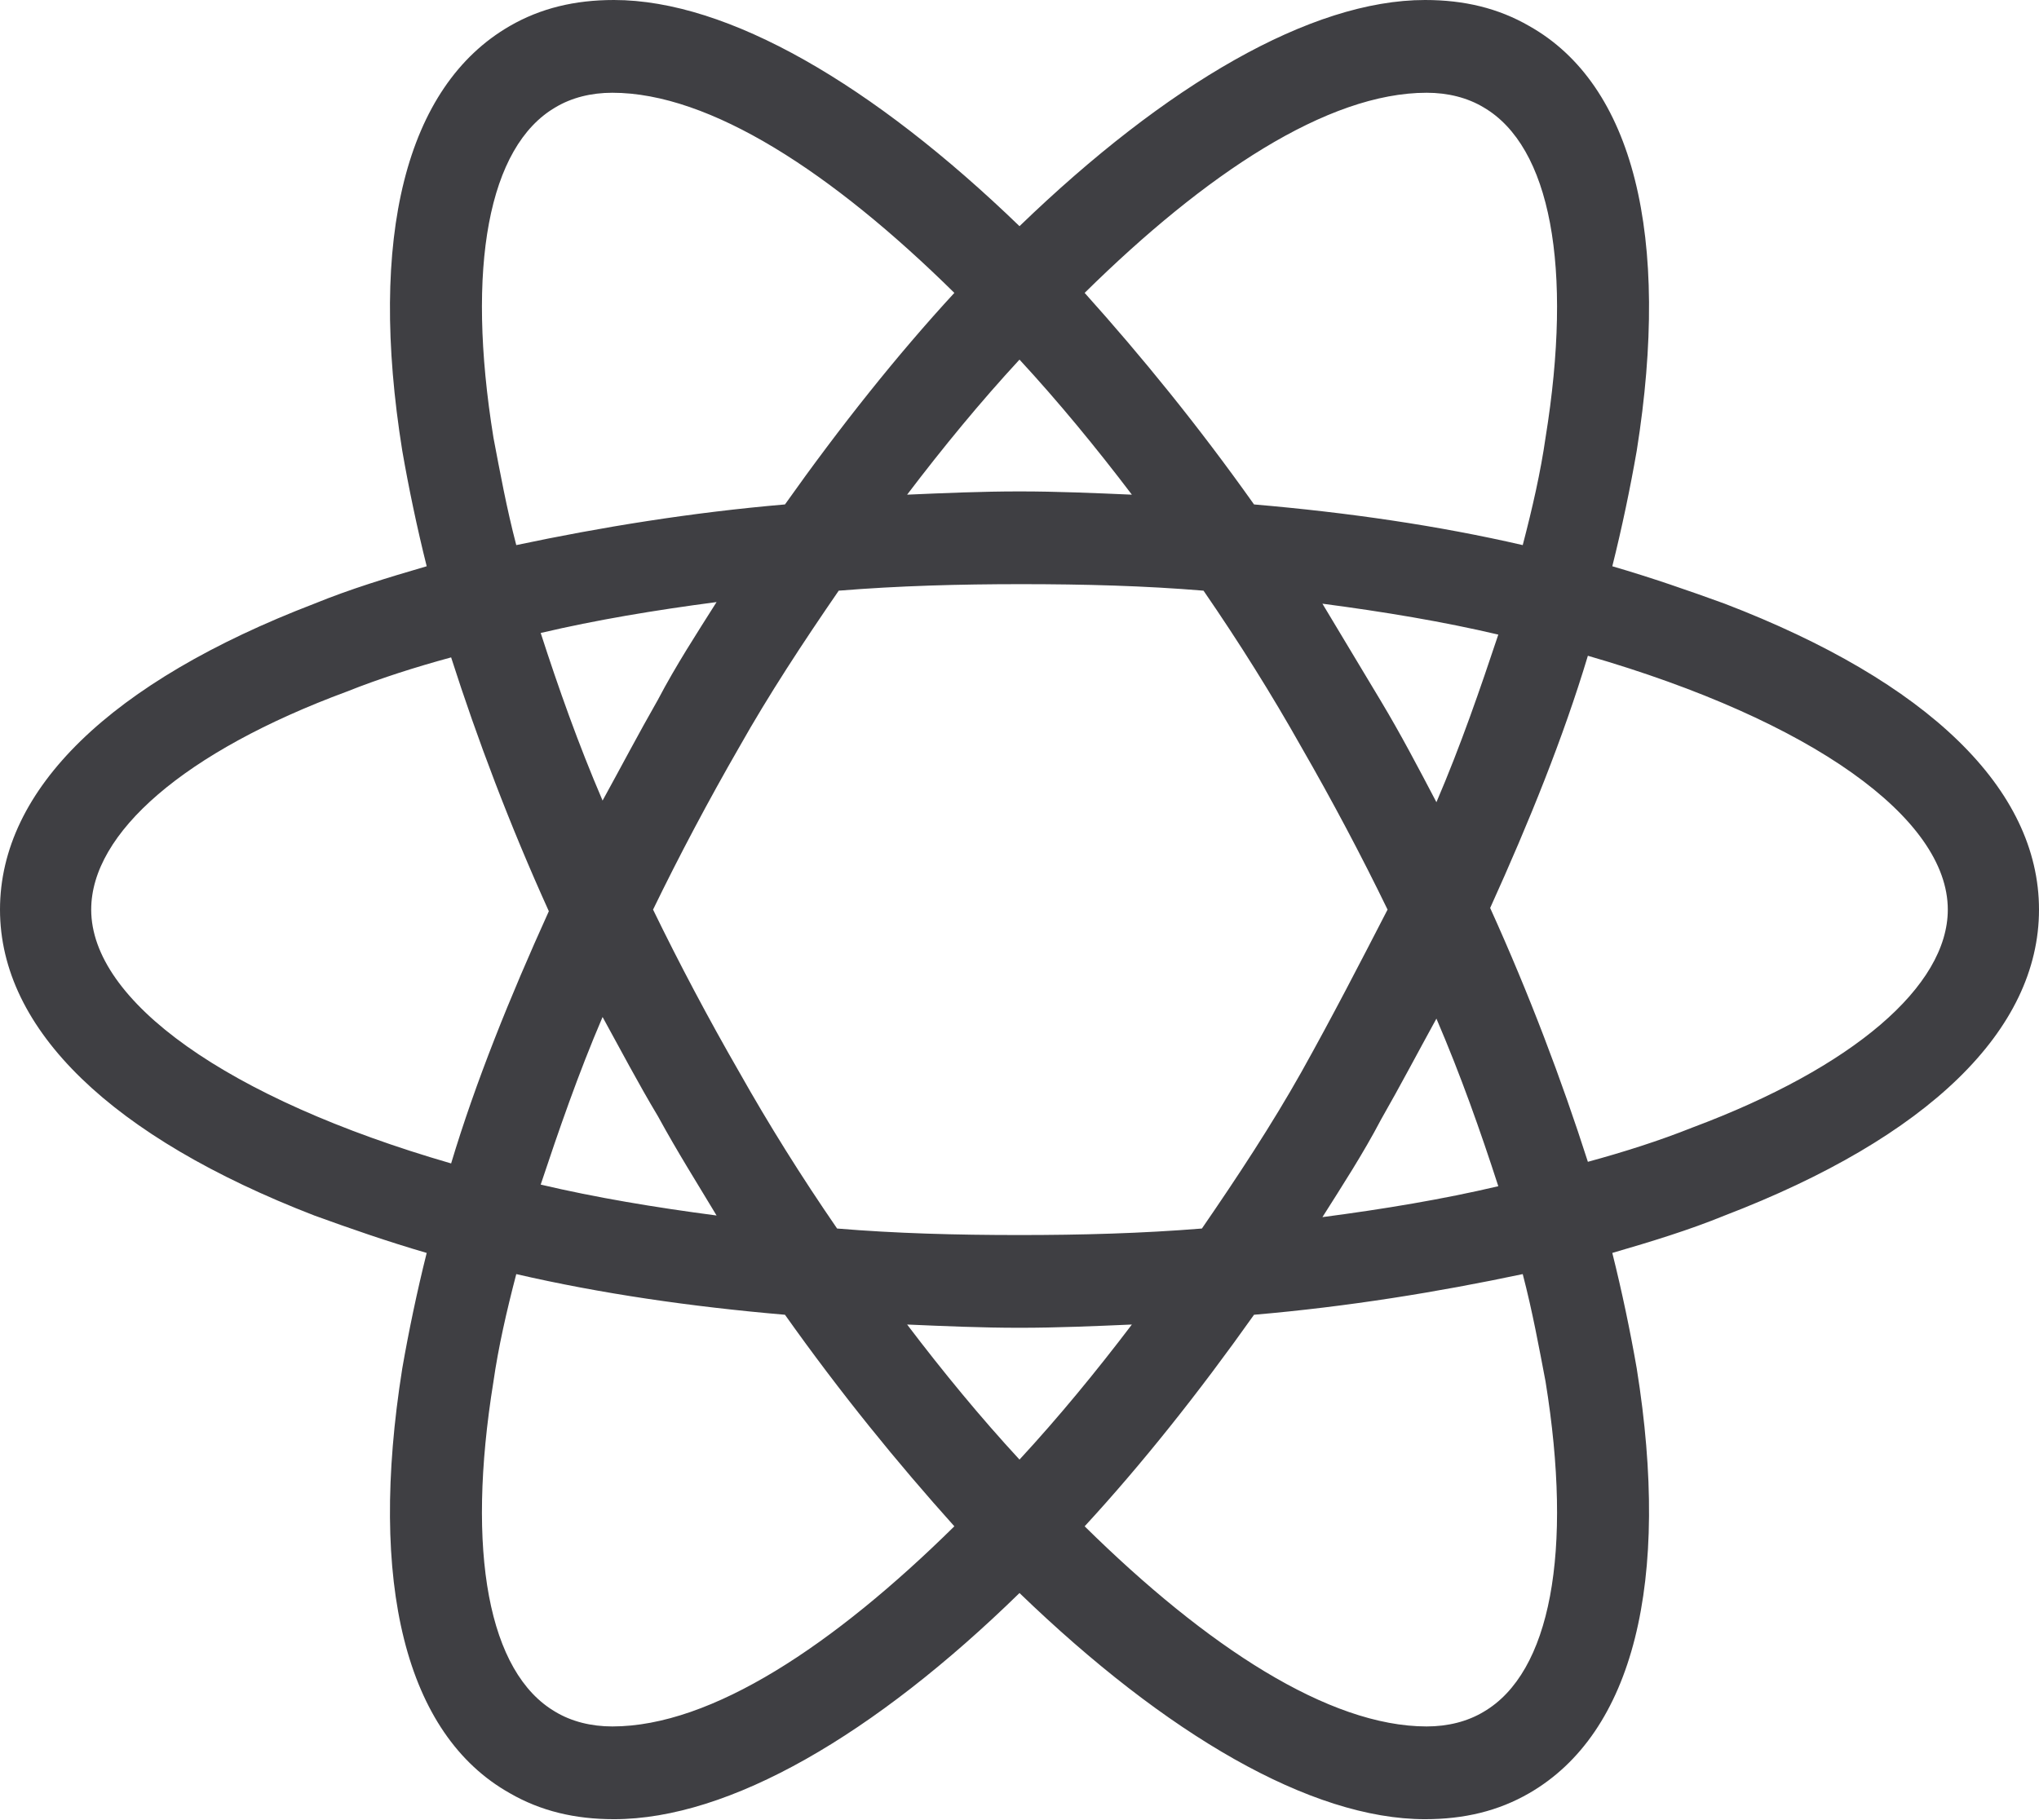
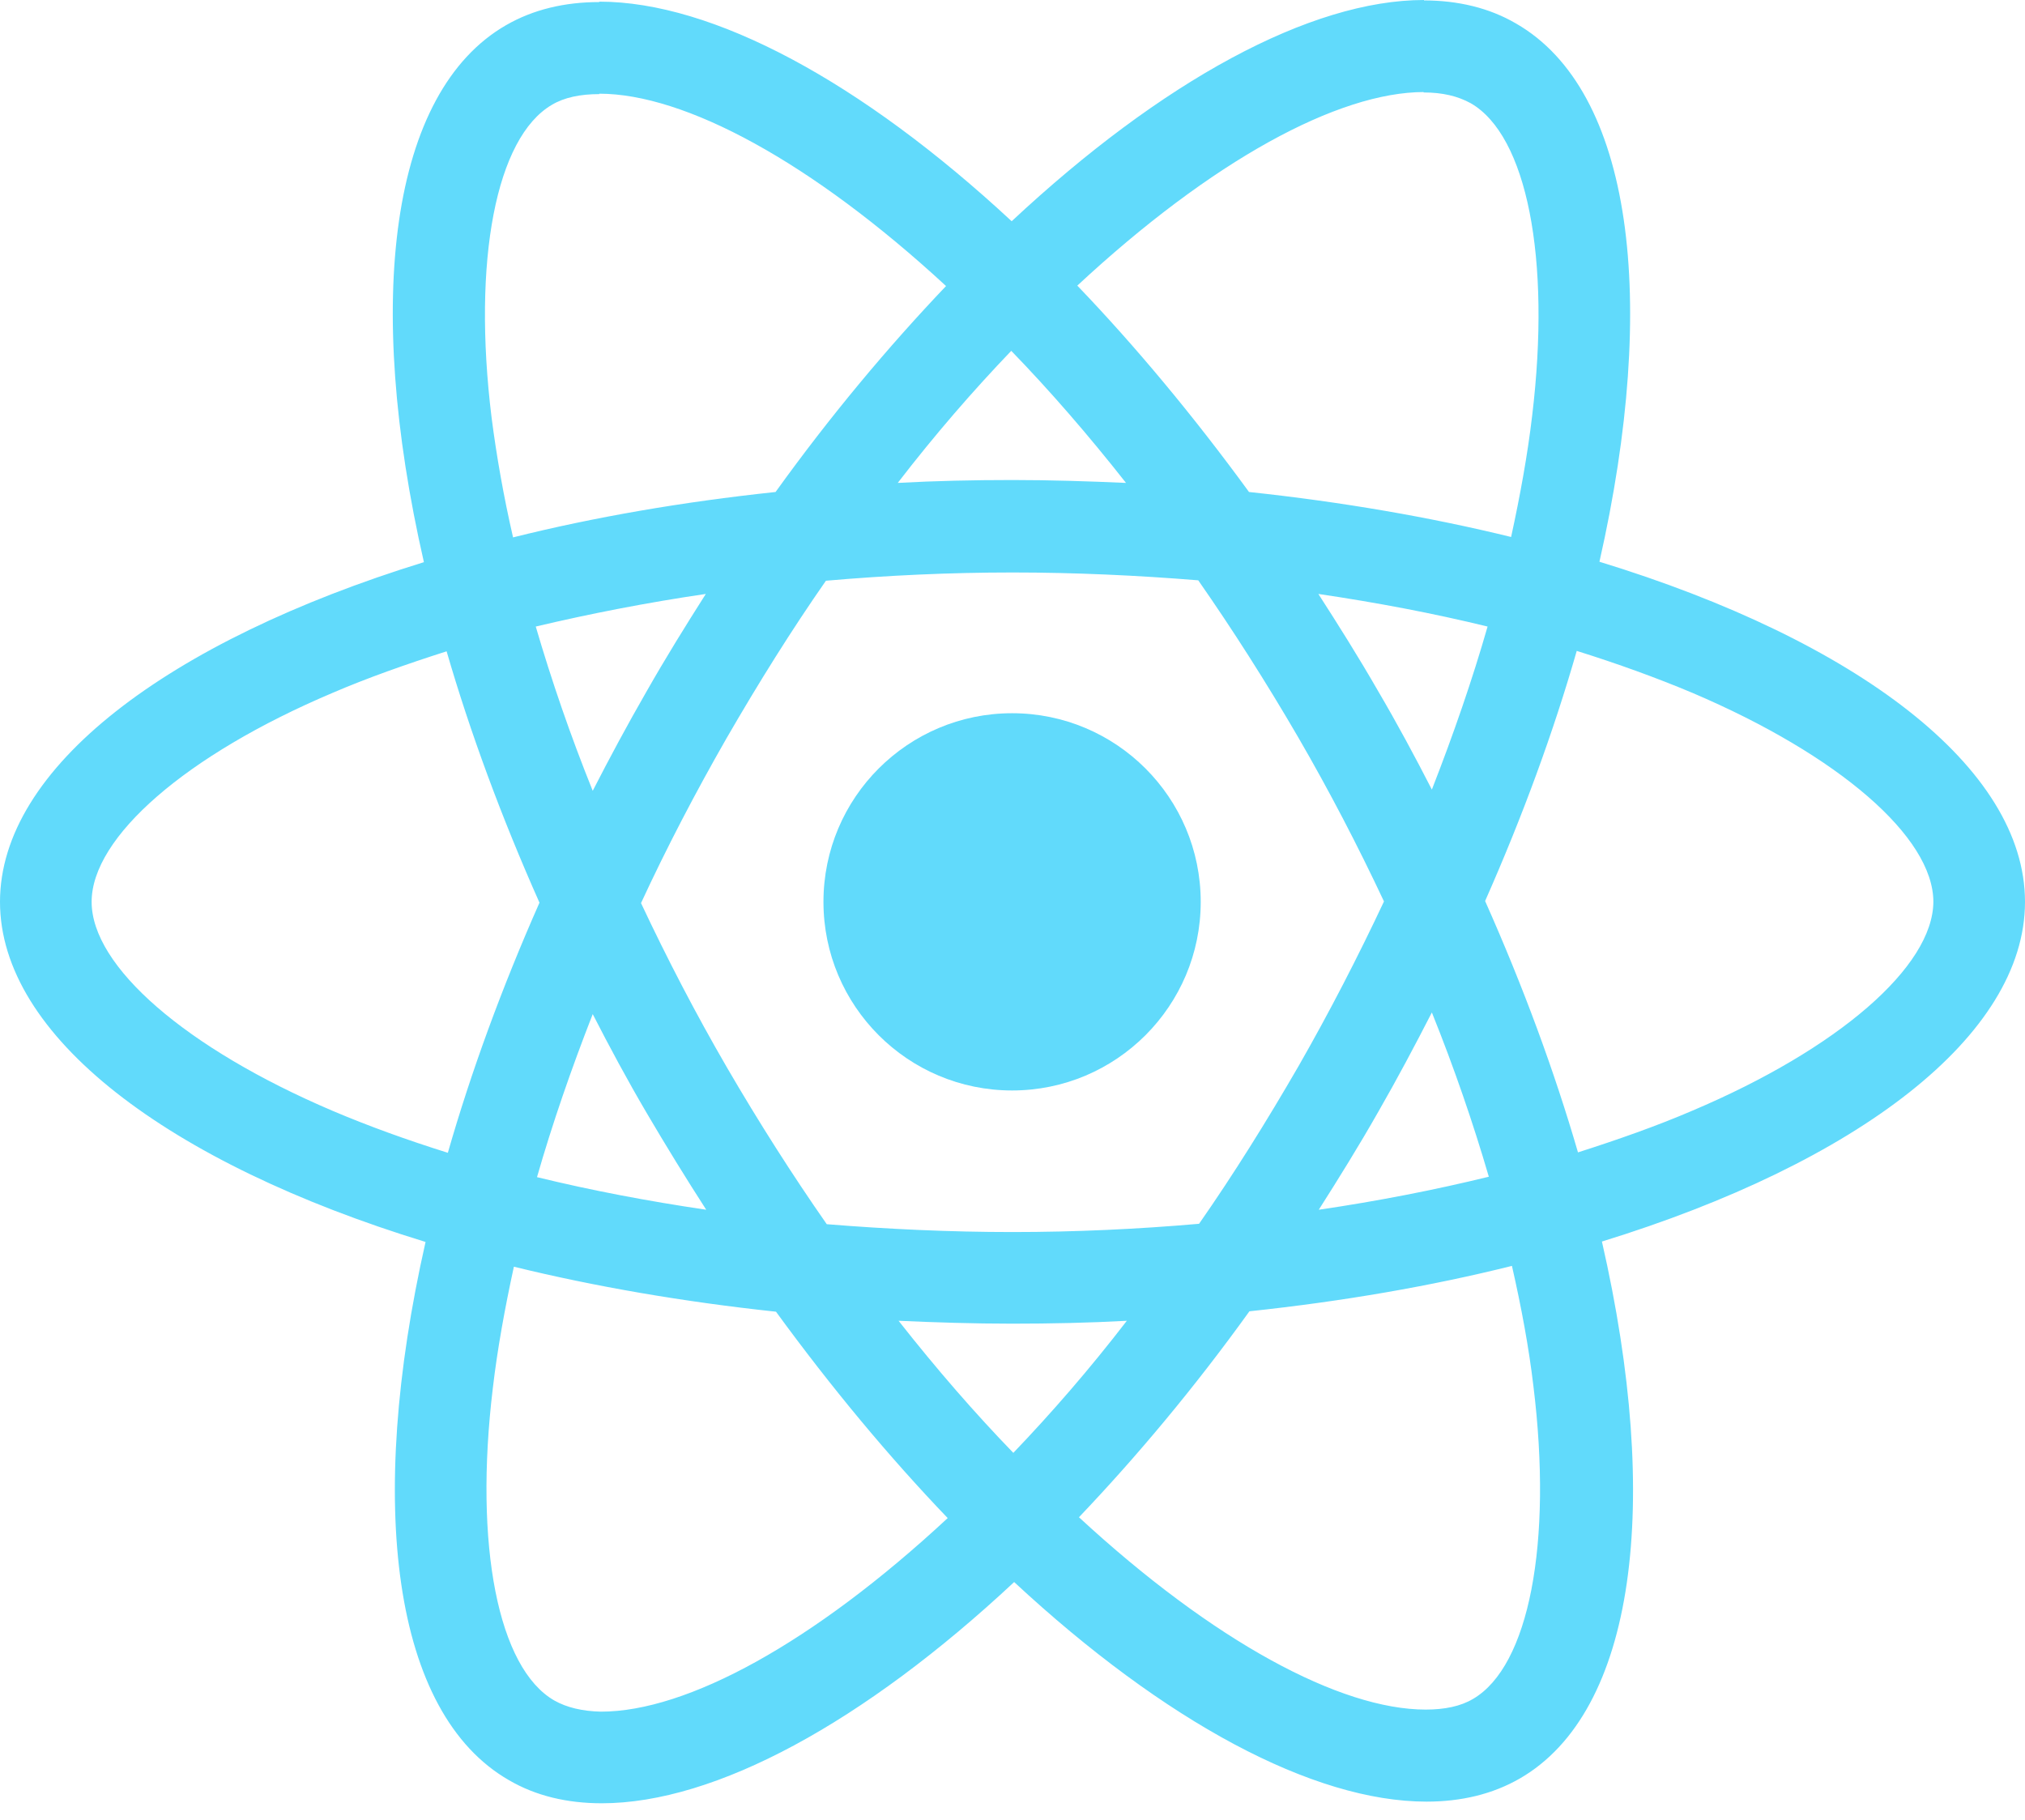
- <svg xmlns="http://www.w3.org/2000/svg" viewBox="0 0 158 141" fill="none">
-   <path d="M133.644 46.79C130.867 45.781 127.965 44.772 124.936 43.889C125.693 40.862 126.324 37.836 126.829 34.935C129.479 18.287 126.577 6.558 118.5 2.018C116.102 0.631 113.452 0 110.423 0C101.59 0 90.358 6.558 79 17.53C67.642 6.558 56.41 0 47.577 0C44.548 0 41.898 0.631 39.5 2.018C31.423 6.684 28.521 18.413 31.171 34.935C31.676 37.836 32.307 40.862 33.064 43.889C30.035 44.772 27.133 45.655 24.356 46.79C8.581 52.843 0 61.167 0 70.5C0 79.833 8.708 88.157 24.356 94.21C27.133 95.219 30.035 96.228 33.064 97.111C32.307 100.138 31.676 103.165 31.171 106.065C28.521 122.713 31.423 134.442 39.5 138.982C41.898 140.369 44.548 141 47.577 141C56.537 141 67.768 134.442 79 123.47C90.358 134.442 101.59 141 110.423 141C113.452 141 116.102 140.369 118.5 138.982C126.577 134.316 129.479 122.587 126.829 106.065C126.324 103.165 125.693 100.138 124.936 97.111C127.965 96.228 130.867 95.345 133.644 94.21C149.419 88.157 158 79.833 158 70.5C158 61.167 149.419 52.843 133.644 46.79ZM114.966 8.324C120.141 11.351 121.907 20.683 119.762 33.926C119.383 36.574 118.752 39.349 117.995 42.249C111.433 40.736 104.492 39.727 97.173 39.097C92.882 33.043 88.465 27.62 84.048 22.701C93.387 13.495 102.851 7.189 110.55 7.189C112.19 7.189 113.704 7.567 114.966 8.324ZM100.832 83.112C98.561 87.148 95.911 91.183 93.134 95.219C88.465 95.597 83.796 95.724 79 95.724C74.078 95.724 69.409 95.597 64.866 95.219C62.089 91.183 59.566 87.148 57.294 83.112C54.896 78.95 52.625 74.662 50.605 70.5C52.625 66.338 54.896 62.05 57.294 57.888C59.566 53.852 62.216 49.817 64.992 45.781C69.661 45.403 74.331 45.276 79.126 45.276C84.048 45.276 88.717 45.403 93.26 45.781C96.037 49.817 98.561 53.852 100.832 57.888C103.23 62.05 105.502 66.338 107.521 70.5C105.375 74.662 103.23 78.824 100.832 83.112ZM111.307 78.95C113.2 83.364 114.714 87.652 116.102 91.94C111.812 92.949 107.268 93.706 102.473 94.336C103.987 91.94 105.628 89.418 107.016 86.769C108.53 84.121 109.919 81.472 111.307 78.95ZM79 113.128C75.971 109.849 73.069 106.318 70.292 102.66C73.195 102.786 76.097 102.912 79 102.912C81.903 102.912 84.805 102.786 87.708 102.66C84.931 106.318 82.029 109.849 79 113.128ZM55.527 94.21C50.732 93.58 46.188 92.823 41.898 91.814C43.286 87.652 44.8 83.238 46.693 78.824C48.081 81.346 49.47 83.995 50.984 86.517C52.498 89.291 54.013 91.688 55.527 94.21ZM46.693 62.05C44.8 57.636 43.286 53.348 41.898 49.06C46.188 48.051 50.732 47.294 55.527 46.664C54.013 49.06 52.372 51.582 50.984 54.231C49.47 56.879 48.081 59.528 46.693 62.05ZM79 27.872C82.029 31.151 84.931 34.682 87.708 38.34C84.805 38.214 81.903 38.088 79 38.088C76.097 38.088 73.195 38.214 70.292 38.34C73.069 34.682 75.971 31.151 79 27.872ZM107.016 54.357L102.473 46.79C107.268 47.42 111.812 48.177 116.102 49.186C114.714 53.348 113.2 57.762 111.307 62.176C109.919 59.528 108.53 56.879 107.016 54.357ZM38.238 33.926C36.093 20.683 37.859 11.351 43.033 8.324C44.295 7.567 45.81 7.189 47.45 7.189C55.022 7.189 64.487 13.368 73.952 22.701C69.535 27.494 65.118 33.043 60.827 39.097C53.508 39.727 46.567 40.862 40.005 42.249C39.248 39.349 38.743 36.574 38.238 33.926ZM7.067 70.5C7.067 64.573 14.26 58.267 26.88 53.6C29.404 52.591 32.181 51.708 34.957 50.952C36.976 57.258 39.5 63.942 42.529 70.626C39.5 77.31 36.85 83.868 34.957 90.174C17.541 85.13 7.067 77.563 7.067 70.5ZM43.033 132.676C37.859 129.649 36.093 120.317 38.238 107.074C38.617 104.426 39.248 101.651 40.005 98.751C46.567 100.264 53.508 101.273 60.827 101.903C65.118 107.957 69.535 113.38 73.952 118.299C64.613 127.505 55.149 133.811 47.45 133.811C45.81 133.811 44.295 133.433 43.033 132.676ZM119.762 107.074C121.907 120.317 120.141 129.649 114.966 132.676C113.704 133.433 112.19 133.811 110.55 133.811C102.978 133.811 93.513 127.631 84.048 118.299C88.465 113.506 92.882 107.957 97.173 101.903C104.492 101.273 111.433 100.138 117.995 98.751C118.752 101.651 119.257 104.426 119.762 107.074ZM131.12 87.4C128.596 88.409 125.82 89.292 123.043 90.048C121.024 83.742 118.5 77.058 115.471 70.374C118.5 63.69 121.15 57.132 123.043 50.826C140.459 55.87 150.933 63.437 150.933 70.5C150.933 76.427 143.613 82.734 131.12 87.4Z" fill="#3F3F43" />
+ <svg xmlns="http://www.w3.org/2000/svg" viewBox="175.7 78 490.6 440.9">
+   <g fill="#61dafb">
+     <path d="m666.3 296.5c0-32.5-40.7-63.3-103.1-82.4 14.4-63.6 8-114.2-20.2-130.4-6.5-3.8-14.1-5.6-22.4-5.6v22.3c4.6 0 8.3.9 11.4 2.6 13.6 7.8 19.5 37.5 14.9 75.7-1.1 9.4-2.9 19.3-5.1 29.4-19.6-4.8-41-8.5-63.5-10.9-13.5-18.5-27.5-35.3-41.6-50 32.6-30.3 63.2-46.9 84-46.9v-22.3c-27.5 0-63.5 19.6-99.9 53.6-36.4-33.8-72.4-53.2-99.9-53.2v22.3c20.7 0 51.4 16.5 84 46.6-14 14.7-28 31.4-41.3 49.9-22.6 2.4-44 6.1-63.6 11-2.3-10-4-19.7-5.2-29-4.7-38.2 1.1-67.9 14.6-75.8 3-1.8 6.9-2.6 11.5-2.6v-22.3c-8.4 0-16 1.8-22.6 5.6-28.1 16.2-34.4 66.7-19.9 130.1-62.2 19.2-102.7 49.9-102.7 82.3 0 32.5 40.7 63.3 103.1 82.4-14.4 63.6-8 114.2 20.2 130.4 6.5 3.8 14.1 5.6 22.5 5.6 27.5 0 63.5-19.6 99.9-53.6 36.4 33.8 72.4 53.2 99.9 53.2 8.4 0 16-1.8 22.6-5.6 28.1-16.2 34.4-66.7 19.9-130.1 62-19.1 102.5-49.9 102.5-82.3zm-130.2-66.7c-3.7 12.9-8.3 26.2-13.5 39.5-4.1-8-8.4-16-13.1-24-4.6-8-9.5-15.8-14.4-23.4 14.2 2.1 27.9 4.7 41 7.9zm-45.8 106.5c-7.8 13.5-15.8 26.3-24.1 38.2-14.9 1.3-30 2-45.2 2-15.1 0-30.2-.7-45-1.9-8.3-11.9-16.4-24.6-24.2-38-7.6-13.1-14.5-26.4-20.8-39.8 6.2-13.4 13.2-26.8 20.7-39.9 7.8-13.5 15.8-26.3 24.1-38.2 14.9-1.3 30-2 45.2-2 15.1 0 30.2.7 45 1.9 8.3 11.9 16.4 24.6 24.2 38 7.6 13.1 14.5 26.4 20.8 39.8-6.3 13.4-13.2 26.8-20.7 39.9zm32.3-13c5.4 13.4 10 26.8 13.8 39.8-13.1 3.2-26.9 5.9-41.2 8 4.9-7.7 9.8-15.6 14.4-23.7 4.6-8 8.9-16.1 13-24.1zm-101.4 106.7c-9.3-9.6-18.6-20.3-27.8-32 9 .4 18.2.7 27.5.7 9.4 0 18.7-.2 27.8-.7-9 11.7-18.3 22.4-27.5 32zm-74.4-58.9c-14.2-2.1-27.9-4.7-41-7.9 3.7-12.9 8.3-26.2 13.5-39.5 4.1 8 8.4 16 13.1 24s9.5 15.8 14.4 23.4zm73.9-208.1c9.3 9.6 18.6 20.3 27.8 32-9-.4-18.2-.7-27.5-.7-9.4 0-18.7.2-27.8.7 9-11.7 18.3-22.4 27.5-32zm-74 58.9c-4.9 7.7-9.8 15.6-14.4 23.7-4.6 8-8.9 16-13 24-5.4-13.4-10-26.8-13.8-39.8 13.1-3.1 26.9-5.8 41.2-7.9zm-90.5 125.2c-35.4-15.1-58.3-34.9-58.3-50.6s22.9-35.6 58.3-50.6c8.6-3.7 18-7 27.7-10.1 5.7 19.6 13.2 40 22.5 60.9-9.2 20.8-16.6 41.1-22.2 60.6-9.9-3.1-19.3-6.5-28-10.2zm53.8 142.9c-13.6-7.8-19.5-37.5-14.9-75.7 1.1-9.4 2.9-19.3 5.1-29.4 19.6 4.8 41 8.5 63.5 10.9 13.5 18.5 27.5 35.3 41.6 50-32.6 30.3-63.2 46.9-84 46.9-4.5-.1-8.3-1-11.3-2.7zm237.2-76.2c4.7 38.2-1.1 67.9-14.6 75.8-3 1.8-6.9 2.6-11.5 2.6-20.7 0-51.4-16.5-84-46.6 14-14.7 28-31.4 41.3-49.9 22.6-2.4 44-6.1 63.6-11 2.3 10.1 4.1 19.8 5.2 29.1zm38.5-66.7c-8.6 3.7-18 7-27.7 10.1-5.7-19.6-13.2-40-22.5-60.9 9.2-20.8 16.6-41.1 22.2-60.6 9.9 3.1 19.3 6.5 28.1 10.2 35.4 15.1 58.3 34.9 58.3 50.6-.1 15.7-23 35.6-58.4 50.6z" />
+     <circle cx="420.9" cy="296.5" r="45.7" />
+   </g>
</svg>
